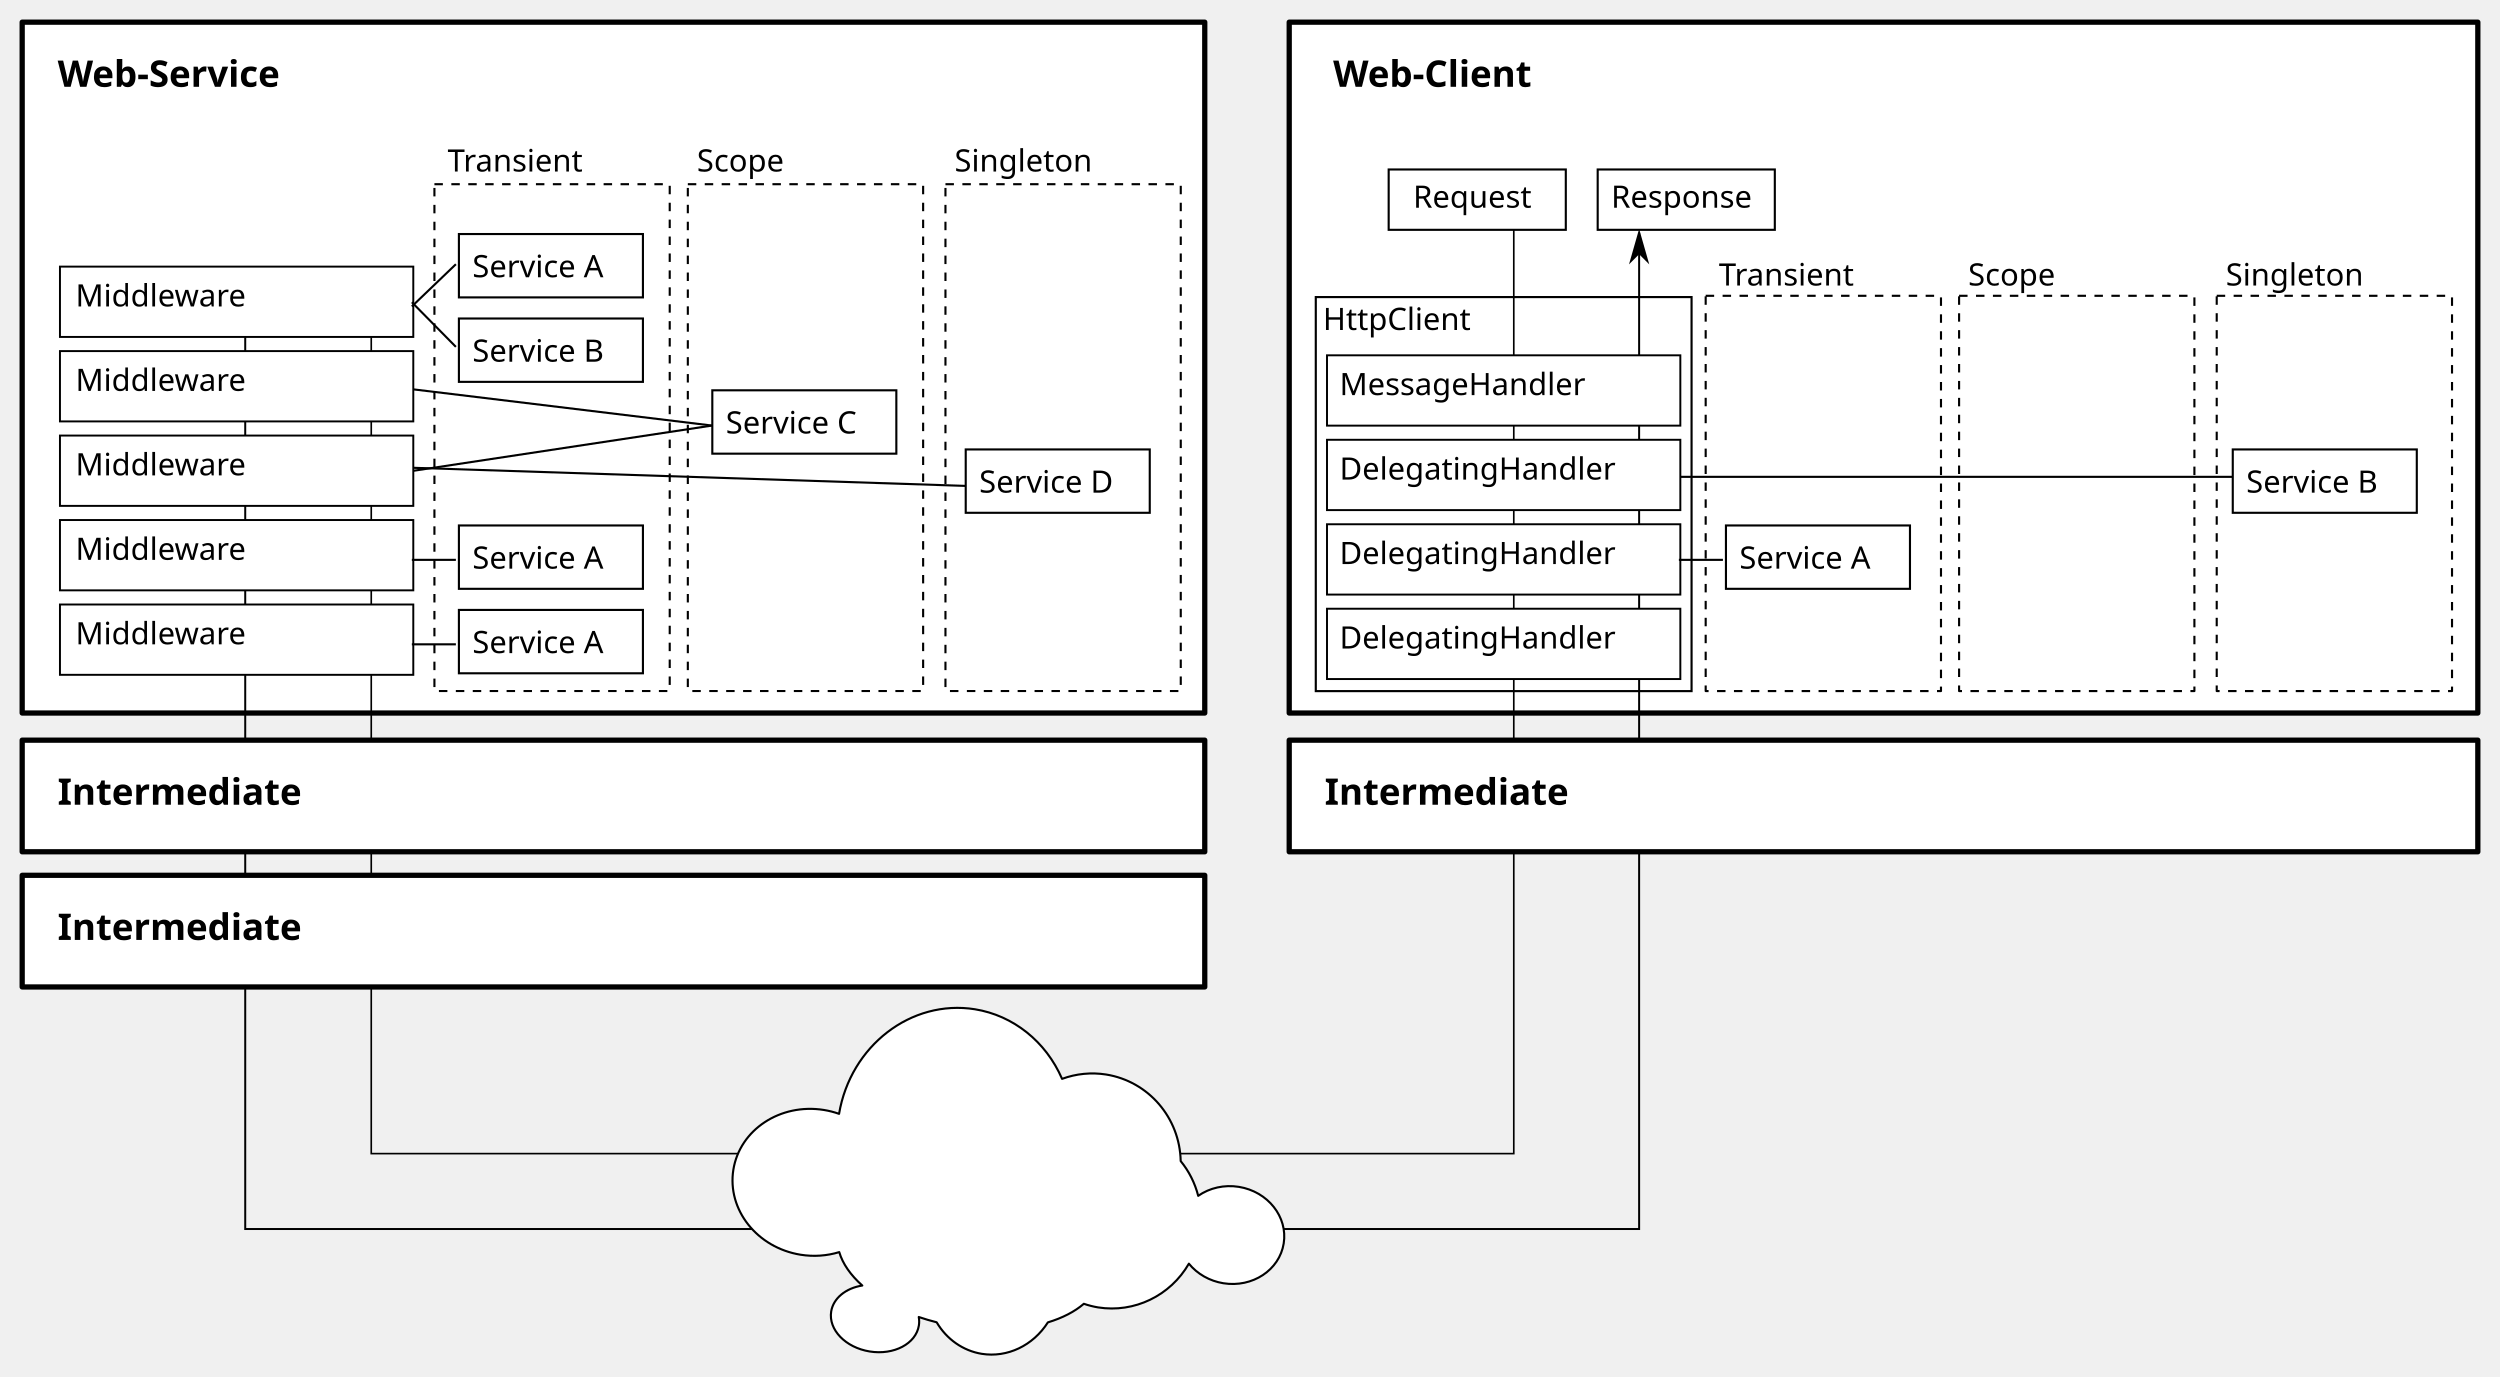
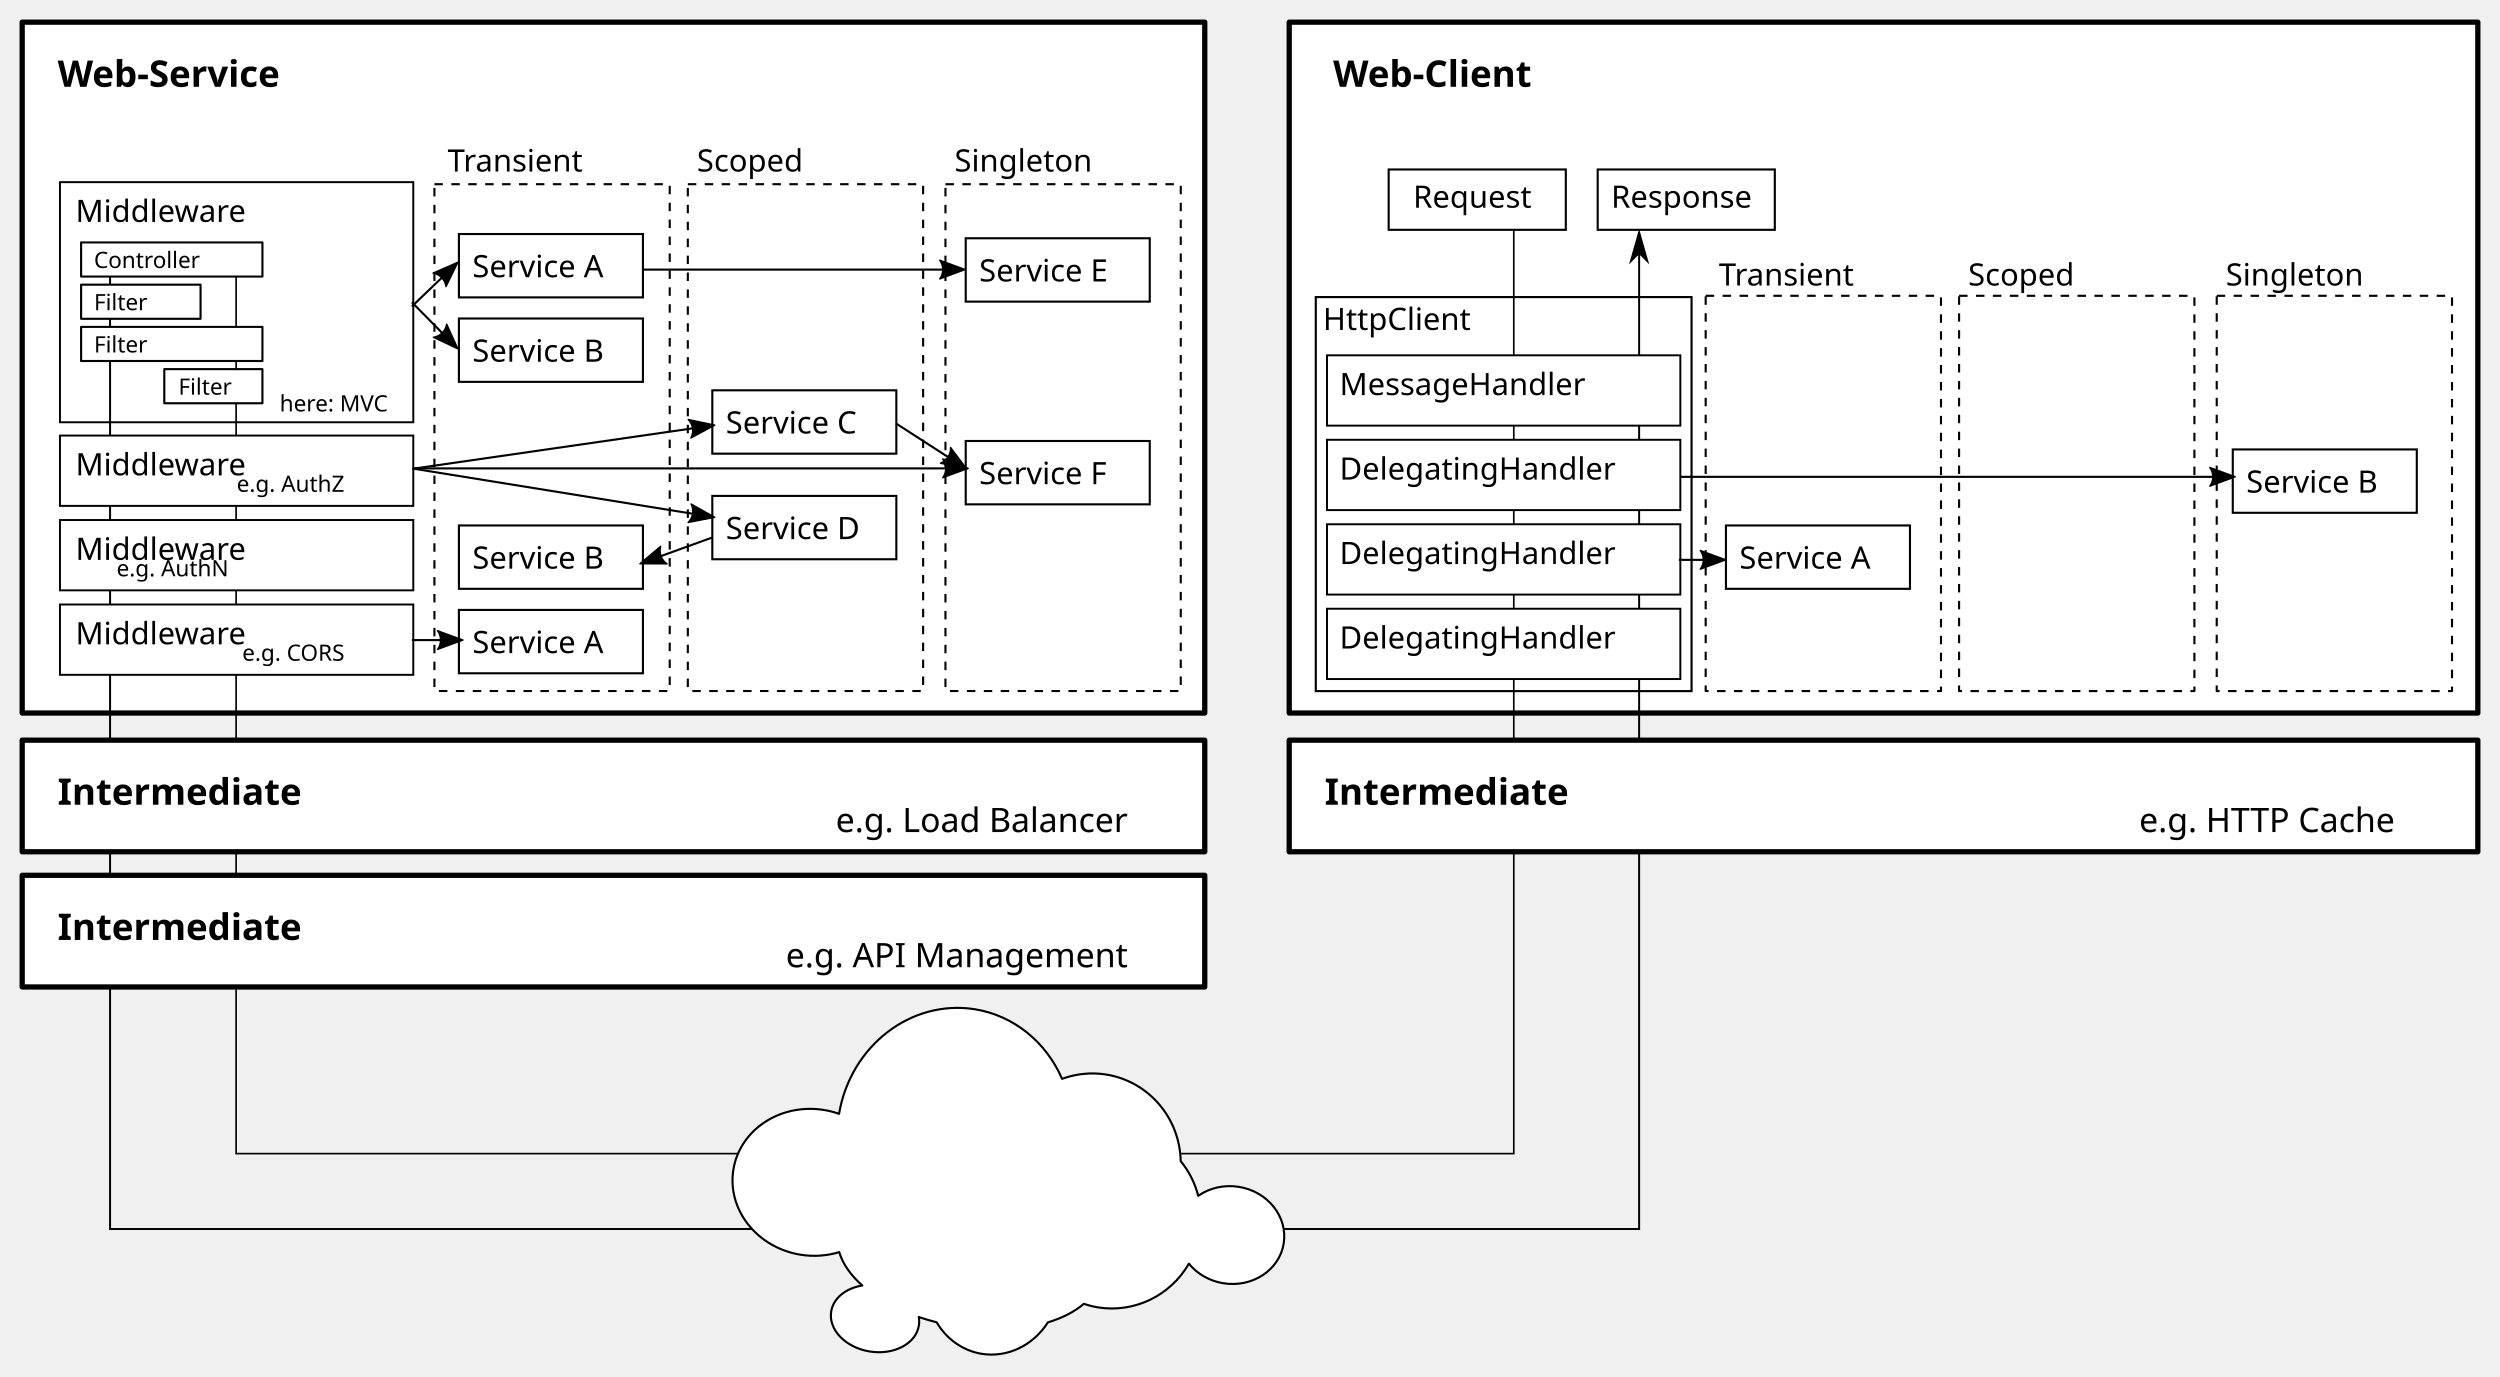
<svg xmlns="http://www.w3.org/2000/svg" width="1183.859" height="651.957" viewBox="0 0 313.229 172.497" version="1.1" id="svg8">
  <defs id="defs2">
+     <marker style="overflow:visible" id="marker5341" refX="0" refY="0" orient="auto">
+       <path transform="matrix(-1.1,0,0,-1.1,-1.1,0)" d="M 8.719,4.034 -2.207,0.016 8.719,-4.002 c -1.745,2.372 -1.735,5.617 -6e-7,8.035 z" style="fill:#000000;fill-opacity:1;fill-rule:evenodd;stroke:#000000;stroke-width:0.625;stroke-linejoin:round;stroke-opacity:1" id="path5339" />
+     </marker>
+     <marker style="overflow:visible" id="marker5337" refX="0" refY="0" orient="auto">
+       <path transform="matrix(-1.1,0,0,-1.1,-1.1,0)" d="M 8.719,4.034 -2.207,0.016 8.719,-4.002 c -1.745,2.372 -1.735,5.617 -6e-7,8.035 z" style="fill:#000000;fill-opacity:1;fill-rule:evenodd;stroke:#000000;stroke-width:0.625;stroke-linejoin:round;stroke-opacity:1" id="path5335" />
+     </marker>
+     <marker style="overflow:visible" id="marker5149" refX="0" refY="0" orient="auto">
+       <path transform="matrix(-1.1,0,0,-1.1,-1.1,0)" d="M 8.719,4.034 -2.207,0.016 8.719,-4.002 c -1.745,2.372 -1.735,5.617 -6e-7,8.035 z" style="fill:#000000;fill-opacity:1;fill-rule:evenodd;stroke:#000000;stroke-width:0.625;stroke-linejoin:round;stroke-opacity:1" id="path5147" />
+     </marker>
+     <marker style="overflow:visible" id="marker5145" refX="0" refY="0" orient="auto">
+       <path transform="matrix(-1.1,0,0,-1.1,-1.1,0)" d="M 8.719,4.034 -2.207,0.016 8.719,-4.002 c -1.745,2.372 -1.735,5.617 -6e-7,8.035 z" style="fill:#000000;fill-opacity:1;fill-rule:evenodd;stroke:#000000;stroke-width:0.625;stroke-linejoin:round;stroke-opacity:1" id="path5143" />
+     </marker>
+     <marker style="overflow:visible" id="marker5141" refX="0" refY="0" orient="auto">
+       <path transform="matrix(-1.1,0,0,-1.1,-1.1,0)" d="M 8.719,4.034 -2.207,0.016 8.719,-4.002 c -1.745,2.372 -1.735,5.617 -6e-7,8.035 z" style="fill:#000000;fill-opacity:1;fill-rule:evenodd;stroke:#000000;stroke-width:0.625;stroke-linejoin:round;stroke-opacity:1" id="path5139" />
+     </marker>
+     <marker style="overflow:visible" id="marker5137" refX="0" refY="0" orient="auto">
+       <path transform="matrix(-1.1,0,0,-1.1,-1.1,0)" d="M 8.719,4.034 -2.207,0.016 8.719,-4.002 c -1.745,2.372 -1.735,5.617 -6e-7,8.035 z" style="fill:#000000;fill-opacity:1;fill-rule:evenodd;stroke:#000000;stroke-width:0.625;stroke-linejoin:round;stroke-opacity:1" id="path5135" />
+     </marker>
+     <marker style="overflow:visible" id="marker5133" refX="0" refY="0" orient="auto">
+       <path transform="matrix(-1.1,0,0,-1.1,-1.1,0)" d="M 8.719,4.034 -2.207,0.016 8.719,-4.002 c -1.745,2.372 -1.735,5.617 -6e-7,8.035 z" style="fill:#000000;fill-opacity:1;fill-rule:evenodd;stroke:#000000;stroke-width:0.625;stroke-linejoin:round;stroke-opacity:1" id="path5131" />
+     </marker>
+     <marker style="overflow:visible" id="marker5129" refX="0" refY="0" orient="auto">
+       <path transform="matrix(-1.1,0,0,-1.1,-1.1,0)" d="M 8.719,4.034 -2.207,0.016 8.719,-4.002 c -1.745,2.372 -1.735,5.617 -6e-7,8.035 z" style="fill:#000000;fill-opacity:1;fill-rule:evenodd;stroke:#000000;stroke-width:0.625;stroke-linejoin:round;stroke-opacity:1" id="path5127" />
+     </marker>
+     <marker style="overflow:visible" id="marker5125" refX="0" refY="0" orient="auto">
+       <path transform="matrix(-1.1,0,0,-1.1,-1.1,0)" d="M 8.719,4.034 -2.207,0.016 8.719,-4.002 c -1.745,2.372 -1.735,5.617 -6e-7,8.035 z" style="fill:#000000;fill-opacity:1;fill-rule:evenodd;stroke:#000000;stroke-width:0.625;stroke-linejoin:round;stroke-opacity:1" id="path5123" />
+     </marker>
+     <marker style="overflow:visible" id="marker5121" refX="0" refY="0" orient="auto">
+       <path transform="matrix(-1.1,0,0,-1.1,-1.1,0)" d="M 8.719,4.034 -2.207,0.016 8.719,-4.002 c -1.745,2.372 -1.735,5.617 -6e-7,8.035 z" style="fill:#000000;fill-opacity:1;fill-rule:evenodd;stroke:#000000;stroke-width:0.625;stroke-linejoin:round;stroke-opacity:1" id="path5119" />
+     </marker>
+     <marker style="overflow:visible;" id="marker4939" refX="0.0" refY="0.0" orient="auto">
+       <path transform="scale(0.4) rotate(180) translate(10,0)" style="fill-rule:evenodd;stroke:#000000;stroke-width:1pt;stroke-opacity:1;fill:#000000;fill-opacity:1" d="M 0.0,0.0 L 5.0,-5.0 L -12.5,0.0 L 5.0,5.0 L 0.0,0.0 z " id="path4937" />
+     </marker>
+     <marker style="overflow:visible;" id="marker4935" refX="0.0" refY="0.0" orient="auto">
+       <path transform="scale(0.4) rotate(180) translate(10,0)" style="fill-rule:evenodd;stroke:#000000;stroke-width:1pt;stroke-opacity:1;fill:#000000;fill-opacity:1" d="M 0.0,0.0 L 5.0,-5.0 L -12.5,0.0 L 5.0,5.0 L 0.0,0.0 z " id="path4933" />
+     </marker>
+     <marker style="overflow:visible;" id="marker4931" refX="0.0" refY="0.0" orient="auto">
+       <path transform="scale(0.4) rotate(180) translate(10,0)" style="fill-rule:evenodd;stroke:#000000;stroke-width:1pt;stroke-opacity:1;fill:#000000;fill-opacity:1" d="M 0.0,0.0 L 5.0,-5.0 L -12.5,0.0 L 5.0,5.0 L 0.0,0.0 z " id="path4929" />
+     </marker>
+     <marker style="overflow:visible;" id="marker4927" refX="0.0" refY="0.0" orient="auto">
+       <path transform="scale(0.4) rotate(180) translate(10,0)" style="fill-rule:evenodd;stroke:#000000;stroke-width:1pt;stroke-opacity:1;fill:#000000;fill-opacity:1" d="M 0.0,0.0 L 5.0,-5.0 L -12.5,0.0 L 5.0,5.0 L 0.0,0.0 z " id="path4925" />
+     </marker>
+     <marker style="overflow:visible;" id="marker4923" refX="0.0" refY="0.0" orient="auto">
+       <path transform="scale(0.4) rotate(180) translate(10,0)" style="fill-rule:evenodd;stroke:#000000;stroke-width:1pt;stroke-opacity:1;fill:#000000;fill-opacity:1" d="M 0.0,0.0 L 5.0,-5.0 L -12.5,0.0 L 5.0,5.0 L 0.0,0.0 z " id="path4921" />
+     </marker>
+     <marker style="overflow:visible;" id="marker4919" refX="0.0" refY="0.0" orient="auto">
+       <path transform="scale(0.4) rotate(180) translate(10,0)" style="fill-rule:evenodd;stroke:#000000;stroke-width:1pt;stroke-opacity:1;fill:#000000;fill-opacity:1" d="M 0.0,0.0 L 5.0,-5.0 L -12.5,0.0 L 5.0,5.0 L 0.0,0.0 z " id="path4917" />
+     </marker>
+     <marker style="overflow:visible;" id="marker4915" refX="0.0" refY="0.0" orient="auto">
+       <path transform="scale(0.4) rotate(180) translate(10,0)" style="fill-rule:evenodd;stroke:#000000;stroke-width:1pt;stroke-opacity:1;fill:#000000;fill-opacity:1" d="M 0.0,0.0 L 5.0,-5.0 L -12.5,0.0 L 5.0,5.0 L 0.0,0.0 z " id="path4913" />
+     </marker>
+     <marker style="overflow:visible;" id="marker4911" refX="0.0" refY="0.0" orient="auto">
+       <path transform="scale(0.4) rotate(180) translate(10,0)" style="fill-rule:evenodd;stroke:#000000;stroke-width:1pt;stroke-opacity:1;fill:#000000;fill-opacity:1" d="M 0.0,0.0 L 5.0,-5.0 L -12.5,0.0 L 5.0,5.0 L 0.0,0.0 z " id="path4909" />
+     </marker>
    <marker orient="auto" refY="0" refX="0" id="marker5025" style="overflow:visible">
      <path id="path5023" d="M 0,0 5,-5 -12.5,0 5,5 Z" style="fill:#000000;fill-opacity:1;fill-rule:evenodd;stroke:#000000;stroke-width:1pt;stroke-opacity:1" transform="matrix(-0.8,0,0,-0.8,-10,0)" />
    </marker>
    <marker orient="auto" refY="0" refX="0" id="Arrow1Lend" style="overflow:visible">
      <path id="path4706" d="M 0,0 5,-5 -12.5,0 5,5 Z" style="fill:#000000;fill-opacity:1;fill-rule:evenodd;stroke:#000000;stroke-width:1pt;stroke-opacity:1" transform="matrix(-0.8,0,0,-0.8,-10,0)" />
    </marker>
    <marker orient="auto" refY="0" refX="0" id="Arrow2Lend" style="overflow:visible">
      <path id="path4724" style="fill:#000000;fill-opacity:1;fill-rule:evenodd;stroke:#000000;stroke-width:0.625;stroke-linejoin:round;stroke-opacity:1" d="M 8.719,4.034 -2.207,0.016 8.719,-4.002 c -1.745,2.372 -1.735,5.617 -6e-7,8.035 z" transform="matrix(-1.1,0,0,-1.1,-1.1,0)" />
    </marker>
  </defs>
  <g id="layer1" transform="translate(23.25183,-122.5336)">
    <rect y="125.312" x="138.276" height="86.557" width="148.923" id="rect4577" style="fill:#ffffff;fill-opacity:1;stroke:#000000;stroke-width:0.661;stroke-linejoin:round;stroke-miterlimit:4;stroke-dasharray:none;stroke-dashoffset:0;stroke-opacity:1" />
    <rect style="fill:#ffffff;fill-opacity:1;stroke:#000000;stroke-width:0.661;stroke-linejoin:round;stroke-miterlimit:4;stroke-dasharray:none;stroke-dashoffset:0;stroke-opacity:1" id="rect4575" width="148.167" height="86.557" x="-20.473" y="125.312" />
    <rect style="fill:#ffffff;stroke:#000000;stroke-width:0.268;stroke-miterlimit:4;stroke-dasharray:none;stroke-dashoffset:0;stroke-opacity:1" id="rect4521" width="47.082" height="49.37" x="141.605" y="159.755" />
    <rect y="145.614" x="31.177" height="63.5" width="29.482" id="rect4719" style="fill:#ffffff;fill-opacity:1;stroke:#000000;stroke-width:0.265;stroke-linejoin:round;stroke-miterlimit:4;stroke-dasharray:1.06, 1.06;stroke-dashoffset:0;stroke-opacity:1" />
-     <path id="path4699" d="M 166.412,151.225 V 267.072 H 23.263 V 157.372" style="fill:none;stroke:#000000;stroke-width:0.208;stroke-miterlimit:4;stroke-dasharray:none;stroke-dashoffset:0;stroke-opacity:1" />
-     <path style="fill:none;stroke:#000000;stroke-width:0.25;stroke-miterlimit:4;stroke-dasharray:none;stroke-dashoffset:0;stroke-opacity:1;marker-end:url(#Arrow1Lend)" d="M 7.473,155.934 V 276.519 H 182.117 V 151.701" id="rect4634" />
+     <rect style="fill:#ffffff;stroke:#000000;stroke-width:0.245;stroke-miterlimit:4;stroke-dasharray:none;stroke-dashoffset:0;stroke-opacity:1" id="rect4485" width="44.27" height="30.084" x="-15.74" y="145.356" />
+     <path id="path4699" d="M 166.412,151.225 V 267.072 H 6.33 V 156.653" style="fill:none;stroke:#000000;stroke-width:0.208;stroke-miterlimit:4;stroke-dasharray:none;stroke-dashoffset:0;stroke-opacity:1" />
+     <path style="fill:none;stroke:#000000;stroke-width:0.25;stroke-miterlimit:4;stroke-dasharray:none;stroke-dashoffset:0;stroke-opacity:1;marker-end:url(#Arrow1Lend)" d="m -9.461,156.653 v 119.866 H 182.117 V 151.701" id="rect4634" />
    <rect y="198.802" x="143.01" height="8.81" width="44.27" id="rect4497" style="fill:#ffffff;stroke:#000000;stroke-width:0.245;stroke-miterlimit:4;stroke-dasharray:none;stroke-dashoffset:0;stroke-opacity:1" />
    <rect style="fill:#ffffff;stroke:#000000;stroke-width:0.245;stroke-miterlimit:4;stroke-dasharray:none;stroke-dashoffset:0;stroke-opacity:1" id="rect4499" width="44.27" height="8.81" x="143.01" y="188.219" />
    <rect y="177.635" x="143.01" height="8.81" width="44.27" id="rect4501" style="fill:#ffffff;stroke:#000000;stroke-width:0.245;stroke-miterlimit:4;stroke-dasharray:none;stroke-dashoffset:0;stroke-opacity:1" />
    <rect style="fill:#ffffff;stroke:#000000;stroke-width:0.245;stroke-miterlimit:4;stroke-dasharray:none;stroke-dashoffset:0;stroke-opacity:1" id="rect4503" width="44.27" height="8.81" x="143.01" y="167.052" />
    <text xml:space="preserve" style="font-style:normal;font-weight:normal;font-size:4.939px;line-height:1.25;font-family:sans-serif;letter-spacing:0px;word-spacing:0px;fill:#000000;fill-opacity:1;stroke:none;stroke-width:0.265" x="144.584" y="182.625" id="text4507">
      <tspan id="tspan4505" x="144.584" y="182.625" style="font-size:3.881px;stroke-width:0.265">DelegatingHandler</tspan>
    </text>
    <text id="text4511" y="172.041" x="144.584" style="font-style:normal;font-weight:normal;font-size:4.939px;line-height:1.25;font-family:sans-serif;letter-spacing:0px;word-spacing:0px;fill:#000000;fill-opacity:1;stroke:none;stroke-width:0.265" xml:space="preserve">
      <tspan style="font-size:3.881px;stroke-width:0.265" y="172.041" x="144.584" id="tspan4509">MessageHandler</tspan>
    </text>
    <text xml:space="preserve" style="font-style:normal;font-weight:normal;font-size:4.939px;line-height:1.25;font-family:sans-serif;letter-spacing:0px;word-spacing:0px;fill:#000000;fill-opacity:1;stroke:none;stroke-width:0.265" x="144.584" y="193.208" id="text4515">
      <tspan id="tspan4513" x="144.584" y="193.208" style="font-size:3.881px;stroke-width:0.265">DelegatingHandler</tspan>
    </text>
    <text id="text4519" y="203.791" x="144.584" style="font-style:normal;font-weight:normal;font-size:4.939px;line-height:1.25;font-family:sans-serif;letter-spacing:0px;word-spacing:0px;fill:#000000;fill-opacity:1;stroke:none;stroke-width:0.265" xml:space="preserve">
      <tspan style="font-size:3.881px;stroke-width:0.265" y="203.791" x="144.584" id="tspan4517">DelegatingHandler</tspan>
    </text>
    <text xml:space="preserve" style="font-style:normal;font-weight:normal;font-size:4.939px;line-height:1.25;font-family:sans-serif;letter-spacing:0px;word-spacing:0px;fill:#000000;fill-opacity:1;stroke:none;stroke-width:0.265" x="142.507" y="163.877" id="text4525">
      <tspan x="142.507" y="163.877" style="font-size:3.881px;stroke-width:0.265" id="tspan4527">HttpClient</tspan>
    </text>
-     <rect style="fill:#ffffff;stroke:#000000;stroke-width:0.245;stroke-miterlimit:4;stroke-dasharray:none;stroke-dashoffset:0;stroke-opacity:1" id="rect4485" width="44.27" height="8.81" x="-15.74" y="155.939" />
-     <rect y="166.523" x="-15.74" height="8.81" width="44.27" id="rect4489" style="fill:#ffffff;stroke:#000000;stroke-width:0.245;stroke-miterlimit:4;stroke-dasharray:none;stroke-dashoffset:0;stroke-opacity:1" />
    <rect style="fill:#ffffff;stroke:#000000;stroke-width:0.245;stroke-miterlimit:4;stroke-dasharray:none;stroke-dashoffset:0;stroke-opacity:1" id="rect4491" width="44.27" height="8.81" x="-15.74" y="177.106" />
    <rect y="187.689" x="-15.74" height="8.81" width="44.27" id="rect4493" style="fill:#ffffff;stroke:#000000;stroke-width:0.245;stroke-miterlimit:4;stroke-dasharray:none;stroke-dashoffset:0;stroke-opacity:1" />
    <rect style="fill:#ffffff;stroke:#000000;stroke-width:0.245;stroke-miterlimit:4;stroke-dasharray:none;stroke-dashoffset:0;stroke-opacity:1" id="rect4495" width="44.27" height="8.81" x="-15.74" y="198.273" />
-     <text xml:space="preserve" style="font-style:normal;font-weight:normal;font-size:4.939px;line-height:1.25;font-family:sans-serif;letter-spacing:0px;word-spacing:0px;fill:#000000;fill-opacity:1;stroke:none;stroke-width:0.265" x="-13.788" y="171.512" id="text4533">
-       <tspan id="tspan4531" x="-13.788" y="171.512" style="font-size:3.881px;stroke-width:0.265">Middleware</tspan>
-     </text>
    <text id="text4537" y="182.095" x="-13.788" style="font-style:normal;font-weight:normal;font-size:4.939px;line-height:1.25;font-family:sans-serif;letter-spacing:0px;word-spacing:0px;fill:#000000;fill-opacity:1;stroke:none;stroke-width:0.265" xml:space="preserve">
      <tspan style="font-size:3.881px;stroke-width:0.265" y="182.095" x="-13.788" id="tspan4535">Middleware</tspan>
    </text>
    <text xml:space="preserve" style="font-style:normal;font-weight:normal;font-size:4.939px;line-height:1.25;font-family:sans-serif;letter-spacing:0px;word-spacing:0px;fill:#000000;fill-opacity:1;stroke:none;stroke-width:0.265" x="-13.788" y="192.679" id="text4541">
      <tspan id="tspan4539" x="-13.788" y="192.679" style="font-size:3.881px;stroke-width:0.265">Middleware</tspan>
    </text>
    <text id="text4545" y="203.262" x="-13.788" style="font-style:normal;font-weight:normal;font-size:4.939px;line-height:1.25;font-family:sans-serif;letter-spacing:0px;word-spacing:0px;fill:#000000;fill-opacity:1;stroke:none;stroke-width:0.265" xml:space="preserve">
      <tspan style="font-size:3.881px;stroke-width:0.265" y="203.262" x="-13.788" id="tspan4543">Middleware</tspan>
    </text>
-     <text id="text4549" y="160.929" x="-13.788" style="font-style:normal;font-weight:normal;font-size:4.939px;line-height:1.25;font-family:sans-serif;letter-spacing:0px;word-spacing:0px;fill:#000000;fill-opacity:1;stroke:none;stroke-width:0.265" xml:space="preserve">
-       <tspan style="font-size:3.881px;stroke-width:0.265" y="160.929" x="-13.788" id="tspan4547">Middleware</tspan>
+     <text id="text4549" y="150.345" x="-13.788" style="font-style:normal;font-weight:normal;font-size:4.939px;line-height:1.25;font-family:sans-serif;letter-spacing:0px;word-spacing:0px;fill:#000000;fill-opacity:1;stroke:none;stroke-width:0.265" xml:space="preserve">
+       <tspan style="font-size:3.881px;stroke-width:0.265" y="150.345" x="-13.788" id="tspan4547">Middleware</tspan>
    </text>
    <path style="fill:#ffffff;stroke:#000000;stroke-width:0.265;stroke-miterlimit:4;stroke-dasharray:none;stroke-dashoffset:0;stroke-opacity:1" d="m 150.737,143.768 v 7.56 h 22.193 v -7.56 z" id="path5124" />
    <path style="fill:#ffffff;stroke:#000000;stroke-width:0.265;stroke-miterlimit:4;stroke-dasharray:none;stroke-dashoffset:0;stroke-opacity:1" d="m 176.925,143.768 v 7.56 h 22.193 v -7.56 z" id="rect5105" />
    <text xml:space="preserve" style="font-style:normal;font-weight:normal;font-size:3.881px;line-height:1.25;font-family:sans-serif;letter-spacing:0px;word-spacing:0px;fill:#000000;fill-opacity:1;stroke:none;stroke-width:0.265" x="153.804" y="148.559" id="text5109">
      <tspan id="tspan5107" x="153.804" y="148.559" style="font-size:3.881px;stroke-width:0.265">Request</tspan>
    </text>
    <text id="text5113" y="148.559" x="178.612" style="font-style:normal;font-weight:normal;font-size:3.881px;line-height:1.25;font-family:sans-serif;letter-spacing:0px;word-spacing:0px;fill:#000000;fill-opacity:1;stroke:none;stroke-width:0.265" xml:space="preserve">
      <tspan style="font-size:3.881px;stroke-width:0.265" y="148.559" x="178.612" id="tspan5115">Response</tspan>
    </text>
    <rect style="fill:#ffffff;stroke:#000000;stroke-width:0.265;stroke-miterlimit:4;stroke-dasharray:none;stroke-dashoffset:0;stroke-opacity:1" id="rect5174" width="23.057" height="7.938" x="69.17" y="173.024" />
    <text xml:space="preserve" style="font-style:normal;font-weight:normal;font-size:4.939px;line-height:1.25;font-family:sans-serif;letter-spacing:0px;word-spacing:0px;fill:#000000;fill-opacity:1;stroke:none;stroke-width:0.265" x="70.854" y="178.439" id="text5178">
      <tspan id="tspan5176" x="70.854" y="178.439" style="font-size:3.881px;stroke-width:0.265">Service B</tspan>
    </text>
    <rect y="151.857" x="34.245" height="7.938" width="23.057" id="rect5180" style="fill:#ffffff;stroke:#000000;stroke-width:0.265;stroke-miterlimit:4;stroke-dasharray:none;stroke-dashoffset:0;stroke-opacity:1" />
    <text id="text5184" y="157.273" x="35.929" style="font-style:normal;font-weight:normal;font-size:4.939px;line-height:1.25;font-family:sans-serif;letter-spacing:0px;word-spacing:0px;fill:#000000;fill-opacity:1;stroke:none;stroke-width:0.265" xml:space="preserve">
      <tspan style="font-size:3.881px;stroke-width:0.265" y="157.273" x="35.929" id="tspan5182">Service A</tspan>
    </text>
-     <path style="fill:none;stroke:#000000;stroke-width:0.265px;stroke-linecap:butt;stroke-linejoin:miter;stroke-opacity:1" d="m 28.348,160.929 5.518,-5.292" id="path5208" />
+     <path style="fill:none;stroke:#000000;stroke-width:0.265;stroke-linecap:butt;stroke-linejoin:miter;stroke-opacity:1;stroke-miterlimit:4;stroke-dasharray:none;marker-end:url(#marker5141)" d="m 28.348,160.929 5.518,-5.292" id="path5208" />
    <text xml:space="preserve" style="font-style:normal;font-variant:normal;font-weight:bold;font-stretch:normal;font-size:4.586px;line-height:1.25;font-family:sans-serif;-inkscape-font-specification:'sans-serif Bold';letter-spacing:0px;word-spacing:0px;fill:#000000;fill-opacity:1;stroke:none;stroke-width:0.265" x="-16.026" y="133.406" id="text5216">
      <tspan id="tspan5214" x="-16.026" y="133.406" style="font-style:normal;font-variant:normal;font-weight:bold;font-stretch:normal;font-size:4.586px;font-family:sans-serif;-inkscape-font-specification:'sans-serif Bold';stroke-width:0.265">Web-Service</tspan>
    </text>
    <text xml:space="preserve" style="font-style:normal;font-variant:normal;font-weight:bold;font-stretch:normal;font-size:4.586px;line-height:1.25;font-family:sans-serif;-inkscape-font-specification:'sans-serif Bold';letter-spacing:0px;word-spacing:0px;fill:#000000;fill-opacity:1;stroke:none;stroke-width:0.265" x="143.777" y="133.406" id="text5220">
      <tspan id="tspan5218" x="143.777" y="133.406" style="font-style:normal;font-variant:normal;font-weight:bold;font-stretch:normal;font-size:4.586px;font-family:sans-serif;-inkscape-font-specification:'sans-serif Bold';stroke-width:0.265">Web-Client</tspan>
    </text>
    <path style="fill:#ffffff;fill-opacity:1;stroke:#000000;stroke-width:0.265;stroke-linejoin:round;stroke-miterlimit:4;stroke-dasharray:none;stroke-dashoffset:0;stroke-opacity:1" d="m 98.899,248.986 a 14.744,15.773 9.102 0 0 -17.024,13.102 10.015,9.186 9.102 0 0 -1.901,-0.485 10.015,9.186 9.102 0 0 -11.342,7.486 10.015,9.186 9.102 0 0 8.436,10.654 10.015,9.186 9.102 0 0 4.831,-0.331 16.691,9.186 9.102 0 0 2.887,4.187 5.564,4.185 9.102 0 0 -3.898,3.253 5.564,4.185 9.102 0 0 4.832,5.012 5.564,4.185 9.102 0 0 6.155,-3.252 5.564,4.185 9.102 0 0 -0.014,-1.069 16.691,9.186 9.102 0 0 2.242,0.662 8.346,9.013 9.102 0 0 5.656,3.953 8.346,9.013 9.102 0 0 8.279,-3.94 16.691,9.186 9.102 0 0 4.507,-2.331 11.128,11.267 9.102 0 0 1.782,0.454 11.128,11.267 9.102 0 0 11.379,-5.48 6.677,6.116 9.102 0 0 4.319,2.453 6.677,6.116 9.102 0 0 7.56,-4.983 6.677,6.116 9.102 0 0 -5.625,-7.095 6.677,6.116 9.102 0 0 -5.087,1.127 11.128,11.267 9.102 0 0 -2.194,-4.354 11.128,11.267 9.102 0 0 -9.341,-10.847 11.128,11.267 9.102 0 0 -5.521,0.544 14.744,15.773 9.102 0 0 -10.919,-8.72 z" id="path4579" />
    <rect y="215.27" x="-20.473" height="13.985" width="148.167" id="rect4604" style="fill:#ffffff;fill-opacity:1;stroke:#000000;stroke-width:0.661;stroke-linejoin:round;stroke-miterlimit:4;stroke-dasharray:none;stroke-dashoffset:0;stroke-opacity:1" />
    <text id="text4602" y="223.365" x="-16.026" style="font-style:normal;font-variant:normal;font-weight:bold;font-stretch:normal;font-size:4.586px;line-height:1.25;font-family:sans-serif;-inkscape-font-specification:'sans-serif Bold';letter-spacing:0px;word-spacing:0px;fill:#000000;fill-opacity:1;stroke:none;stroke-width:0.265" xml:space="preserve">
      <tspan style="font-style:normal;font-variant:normal;font-weight:bold;font-stretch:normal;font-size:4.586px;font-family:sans-serif;-inkscape-font-specification:'sans-serif Bold';stroke-width:0.265" y="223.365" x="-16.026" id="tspan4600">Intermediate</tspan>
    </text>
    <rect style="fill:#ffffff;fill-opacity:1;stroke:#000000;stroke-width:0.661;stroke-linejoin:round;stroke-miterlimit:4;stroke-dasharray:none;stroke-dashoffset:0;stroke-opacity:1" id="rect4606" width="148.167" height="13.985" x="-20.473" y="232.204" />
    <text xml:space="preserve" style="font-style:normal;font-variant:normal;font-weight:bold;font-stretch:normal;font-size:4.586px;line-height:1.25;font-family:sans-serif;-inkscape-font-specification:'sans-serif Bold';letter-spacing:0px;word-spacing:0px;fill:#000000;fill-opacity:1;stroke:none;stroke-width:0.265" x="-16.026" y="240.298" id="text4610">
      <tspan id="tspan4608" x="-16.026" y="240.298" style="font-style:normal;font-variant:normal;font-weight:bold;font-stretch:normal;font-size:4.586px;font-family:sans-serif;-inkscape-font-specification:'sans-serif Bold';stroke-width:0.265">Intermediate</tspan>
    </text>
    <rect style="fill:#ffffff;fill-opacity:1;stroke:#000000;stroke-width:0.661;stroke-linejoin:round;stroke-miterlimit:4;stroke-dasharray:none;stroke-dashoffset:0;stroke-opacity:1" id="rect4612" width="148.923" height="13.985" x="138.276" y="215.27" />
    <text xml:space="preserve" style="font-style:normal;font-variant:normal;font-weight:bold;font-stretch:normal;font-size:4.586px;line-height:1.25;font-family:sans-serif;-inkscape-font-specification:'sans-serif Bold';letter-spacing:0px;word-spacing:0px;fill:#000000;fill-opacity:1;stroke:none;stroke-width:0.265" x="142.724" y="223.365" id="text4616">
      <tspan id="tspan4614" x="142.724" y="223.365" style="font-style:normal;font-variant:normal;font-weight:bold;font-stretch:normal;font-size:4.586px;font-family:sans-serif;-inkscape-font-specification:'sans-serif Bold';stroke-width:0.265">Intermediate</tspan>
    </text>
    <rect style="fill:#ffffff;stroke:#000000;stroke-width:0.265;stroke-miterlimit:4;stroke-dasharray:none;stroke-dashoffset:0;stroke-opacity:1" id="rect4684" width="23.057" height="7.938" x="34.245" y="162.44" />
    <text xml:space="preserve" style="font-style:normal;font-weight:normal;font-size:4.939px;line-height:1.25;font-family:sans-serif;letter-spacing:0px;word-spacing:0px;fill:#000000;fill-opacity:1;stroke:none;stroke-width:0.265" x="35.929" y="167.856" id="text4688">
      <tspan id="tspan4686" x="35.929" y="167.856" style="font-size:3.881px;stroke-width:0.265">Service B</tspan>
    </text>
-     <path id="path4690" d="m 28.348,160.4 5.518,5.593" style="fill:none;stroke:#000000;stroke-width:0.265px;stroke-linecap:butt;stroke-linejoin:miter;stroke-opacity:1" />
+     <path id="path4690" d="m 28.348,160.4 5.518,5.593" style="fill:none;stroke:#000000;stroke-width:0.265;stroke-linecap:butt;stroke-linejoin:miter;stroke-opacity:1;stroke-miterlimit:4;stroke-dasharray:none;marker-end:url(#marker5145)" />
    <rect style="fill:#ffffff;stroke:#000000;stroke-width:0.265;stroke-miterlimit:4;stroke-dasharray:none;stroke-dashoffset:0;stroke-opacity:1" id="rect4692" width="23.057" height="7.938" x="34.245" y="198.953" />
    <text xml:space="preserve" style="font-style:normal;font-weight:normal;font-size:4.939px;line-height:1.25;font-family:sans-serif;letter-spacing:0px;word-spacing:0px;fill:#000000;fill-opacity:1;stroke:none;stroke-width:0.265" x="35.929" y="204.368" id="text4696">
      <tspan id="tspan4694" x="35.929" y="204.368" style="font-size:3.881px;stroke-width:0.265">Service A</tspan>
    </text>
-     <path id="path4698" d="m 28.348,203.262 h 5.518" style="fill:none;stroke:#000000;stroke-width:0.265px;stroke-linecap:butt;stroke-linejoin:miter;stroke-opacity:1" />
    <rect y="188.37" x="34.245" height="7.938" width="23.057" id="rect4700" style="fill:#ffffff;stroke:#000000;stroke-width:0.265;stroke-miterlimit:4;stroke-dasharray:none;stroke-dashoffset:0;stroke-opacity:1" />
    <text id="text4704" y="193.785" x="35.929" style="font-style:normal;font-weight:normal;font-size:4.939px;line-height:1.25;font-family:sans-serif;letter-spacing:0px;word-spacing:0px;fill:#000000;fill-opacity:1;stroke:none;stroke-width:0.265" xml:space="preserve">
-       <tspan style="font-size:3.881px;stroke-width:0.265" y="193.785" x="35.929" id="tspan4702">Service A</tspan>
-     </text>
-     <path style="fill:none;stroke:#000000;stroke-width:0.265px;stroke-linecap:butt;stroke-linejoin:miter;stroke-opacity:1" d="m 28.348,192.679 h 5.518" id="path4707" />
+       <tspan style="font-size:3.881px;stroke-width:0.265" y="193.785" x="35.929" id="tspan4702">Service B</tspan>
+     </text>
+     <path style="fill:none;stroke:#000000;stroke-width:0.265;stroke-linecap:butt;stroke-linejoin:miter;stroke-opacity:1;stroke-miterlimit:4;stroke-dasharray:none;marker-end:url(#marker5149)" d="m 28.348,202.733 h 6.053" id="path4707" />
    <rect style="fill:#ffffff;fill-opacity:1;stroke:#000000;stroke-width:0.265;stroke-linejoin:round;stroke-miterlimit:4;stroke-dasharray:1.06, 1.06;stroke-dashoffset:0;stroke-opacity:1" id="rect4709" width="29.482" height="63.5" x="62.927" y="145.614" />
    <rect y="145.614" x="95.206" height="63.5" width="29.482" id="rect4711" style="fill:#ffffff;fill-opacity:1;stroke:#000000;stroke-width:0.265;stroke-linejoin:round;stroke-miterlimit:4;stroke-dasharray:1.06, 1.06;stroke-dashoffset:0;stroke-opacity:1" />
    <text xml:space="preserve" style="font-style:normal;font-weight:normal;font-size:4.939px;line-height:1.25;font-family:sans-serif;letter-spacing:0px;word-spacing:0px;fill:#000000;fill-opacity:1;stroke:none;stroke-width:0.265" x="64.061" y="144.027" id="text4715">
-       <tspan x="64.061" y="144.027" style="font-size:3.881px;stroke-width:0.265" id="tspan4717">Scope</tspan>
+       <tspan x="64.061" y="144.027" style="font-size:3.881px;stroke-width:0.265" id="tspan4717">Scoped</tspan>
    </text>
    <text id="text4725" y="144.027" x="32.84" style="font-style:normal;font-weight:normal;font-size:4.939px;line-height:1.25;font-family:sans-serif;letter-spacing:0px;word-spacing:0px;fill:#000000;fill-opacity:1;stroke:none;stroke-width:0.265" xml:space="preserve">
      <tspan id="tspan4723" style="font-size:3.881px;stroke-width:0.265" y="144.027" x="32.84">Transient</tspan>
    </text>
    <text id="text4729" y="144.027" x="96.34" style="font-style:normal;font-weight:normal;font-size:4.939px;line-height:1.25;font-family:sans-serif;letter-spacing:0px;word-spacing:0px;fill:#000000;fill-opacity:1;stroke:none;stroke-width:0.265" xml:space="preserve">
      <tspan id="tspan4727" style="font-size:3.881px;stroke-width:0.265" y="144.027" x="96.34">Singleton</tspan>
    </text>
    <rect y="171.436" x="65.995" height="7.938" width="23.057" id="rect4731" style="fill:#ffffff;stroke:#000000;stroke-width:0.265;stroke-miterlimit:4;stroke-dasharray:none;stroke-dashoffset:0;stroke-opacity:1" />
    <text id="text4735" y="176.852" x="67.679" style="font-style:normal;font-weight:normal;font-size:4.939px;line-height:1.25;font-family:sans-serif;letter-spacing:0px;word-spacing:0px;fill:#000000;fill-opacity:1;stroke:none;stroke-width:0.265" xml:space="preserve">
      <tspan style="font-size:3.881px;stroke-width:0.265" y="176.852" x="67.679" id="tspan4733">Service C</tspan>
    </text>
-     <rect style="fill:#ffffff;stroke:#000000;stroke-width:0.265;stroke-miterlimit:4;stroke-dasharray:none;stroke-dashoffset:0;stroke-opacity:1" id="rect4737" width="23.057" height="7.938" x="97.745" y="178.845" />
-     <text xml:space="preserve" style="font-style:normal;font-weight:normal;font-size:4.939px;line-height:1.25;font-family:sans-serif;letter-spacing:0px;word-spacing:0px;fill:#000000;fill-opacity:1;stroke:none;stroke-width:0.265" x="99.429" y="184.26" id="text4741">
-       <tspan id="tspan4739" x="99.429" y="184.26" style="font-size:3.881px;stroke-width:0.265">Service D</tspan>
-     </text>
-     <path style="fill:none;stroke:#000000;stroke-width:0.265px;stroke-linecap:butt;stroke-linejoin:miter;stroke-opacity:1" d="m 28.531,171.317 37.42,4.536" id="path4743" />
-     <path style="fill:none;stroke:#000000;stroke-width:0.265px;stroke-linecap:butt;stroke-linejoin:miter;stroke-opacity:1" d="m 28.531,181.522 37.42,-5.67" id="path4745" />
-     <path style="fill:none;stroke:#000000;stroke-width:0.265px;stroke-linecap:butt;stroke-linejoin:miter;stroke-opacity:1" d="m 28.531,181.144 69.17,2.268" id="path4747" />
+     <rect style="fill:#ffffff;stroke:#000000;stroke-width:0.265;stroke-miterlimit:4;stroke-dasharray:none;stroke-dashoffset:0;stroke-opacity:1" id="rect4737" width="23.057" height="7.938" x="97.745" y="177.786" />
+     <text xml:space="preserve" style="font-style:normal;font-weight:normal;font-size:4.939px;line-height:1.25;font-family:sans-serif;letter-spacing:0px;word-spacing:0px;fill:#000000;fill-opacity:1;stroke:none;stroke-width:0.265" x="99.429" y="183.202" id="text4741">
+       <tspan id="tspan4739" x="99.429" y="183.202" style="font-size:3.881px;stroke-width:0.265">Service F</tspan>
+     </text>
+     <path style="fill:none;stroke:#000000;stroke-width:0.265;stroke-linecap:butt;stroke-linejoin:miter;stroke-opacity:1;stroke-miterlimit:4;stroke-dasharray:none;marker-end:url(#marker5125)" d="m 28.531,181.255 37.42,-5.403" id="path4745" />
+     <path style="fill:none;stroke:#000000;stroke-width:0.265;stroke-linecap:butt;stroke-linejoin:miter;stroke-opacity:1;stroke-miterlimit:4;stroke-dasharray:none;marker-end:url(#marker5129)" d="M 28.531,181.22 H 97.701" id="path4747" />
    <rect style="fill:#ffffff;fill-opacity:1;stroke:#000000;stroke-width:0.265;stroke-linejoin:round;stroke-miterlimit:4;stroke-dasharray:1.06, 1.06;stroke-dashoffset:0;stroke-opacity:1" id="rect4749" width="29.482" height="49.519" x="190.456" y="159.597" />
    <rect y="159.597" x="222.206" height="49.519" width="29.482" id="rect4789" style="fill:#ffffff;fill-opacity:1;stroke:#000000;stroke-width:0.265;stroke-linejoin:round;stroke-miterlimit:4;stroke-dasharray:1.06, 1.06;stroke-dashoffset:0;stroke-opacity:1" />
    <rect style="fill:#ffffff;fill-opacity:1;stroke:#000000;stroke-width:0.265;stroke-linejoin:round;stroke-miterlimit:4;stroke-dasharray:1.06, 1.06;stroke-dashoffset:0;stroke-opacity:1" id="rect4791" width="29.482" height="49.519" x="254.485" y="159.597" />
    <text id="text4795" y="158.314" x="223.34" style="font-style:normal;font-weight:normal;font-size:4.939px;line-height:1.25;font-family:sans-serif;letter-spacing:0px;word-spacing:0px;fill:#000000;fill-opacity:1;stroke:none;stroke-width:0.265" xml:space="preserve">
-       <tspan id="tspan4793" style="font-size:3.881px;stroke-width:0.265" y="158.314" x="223.34">Scope</tspan>
+       <tspan id="tspan4793" style="font-size:3.881px;stroke-width:0.265" y="158.314" x="223.34">Scoped</tspan>
    </text>
    <text xml:space="preserve" style="font-style:normal;font-weight:normal;font-size:4.939px;line-height:1.25;font-family:sans-serif;letter-spacing:0px;word-spacing:0px;fill:#000000;fill-opacity:1;stroke:none;stroke-width:0.265" x="192.119" y="158.314" id="text4799">
      <tspan x="192.119" y="158.314" style="font-size:3.881px;stroke-width:0.265" id="tspan4797">Transient</tspan>
    </text>
    <text xml:space="preserve" style="font-style:normal;font-weight:normal;font-size:4.939px;line-height:1.25;font-family:sans-serif;letter-spacing:0px;word-spacing:0px;fill:#000000;fill-opacity:1;stroke:none;stroke-width:0.265" x="255.619" y="158.314" id="text4803">
      <tspan x="255.619" y="158.314" style="font-size:3.881px;stroke-width:0.265" id="tspan4801">Singleton</tspan>
    </text>
    <rect style="fill:#ffffff;stroke:#000000;stroke-width:0.265;stroke-miterlimit:4;stroke-dasharray:none;stroke-dashoffset:0;stroke-opacity:1" id="rect4823" width="23.057" height="7.938" x="192.995" y="188.37" />
    <text xml:space="preserve" style="font-style:normal;font-weight:normal;font-size:4.939px;line-height:1.25;font-family:sans-serif;letter-spacing:0px;word-spacing:0px;fill:#000000;fill-opacity:1;stroke:none;stroke-width:0.265" x="194.679" y="193.785" id="text4827">
      <tspan id="tspan4825" x="194.679" y="193.785" style="font-size:3.881px;stroke-width:0.265">Service A</tspan>
    </text>
-     <path id="path4829" d="m 187.098,192.679 h 5.518" style="fill:none;stroke:#000000;stroke-width:0.265px;stroke-linecap:butt;stroke-linejoin:miter;stroke-opacity:1" />
+     <path id="path4829" d="m 187.098,192.679 h 5.518" style="fill:none;stroke:#000000;stroke-width:0.265px;stroke-linecap:butt;stroke-linejoin:miter;stroke-opacity:1;marker-end:url(#marker5341)" />
    <rect y="178.845" x="256.495" height="7.938" width="23.057" id="rect4831" style="fill:#ffffff;stroke:#000000;stroke-width:0.265;stroke-miterlimit:4;stroke-dasharray:none;stroke-dashoffset:0;stroke-opacity:1" />
    <text id="text4835" y="184.26" x="258.179" style="font-style:normal;font-weight:normal;font-size:4.939px;line-height:1.25;font-family:sans-serif;letter-spacing:0px;word-spacing:0px;fill:#000000;fill-opacity:1;stroke:none;stroke-width:0.265" xml:space="preserve">
      <tspan style="font-size:3.881px;stroke-width:0.265" y="184.26" x="258.179" id="tspan4833">Service B</tspan>
    </text>
-     <path id="path4837" d="m 187.281,182.278 h 69.17" style="fill:none;stroke:#000000;stroke-width:0.265px;stroke-linecap:butt;stroke-linejoin:miter;stroke-opacity:1" />
+     <path id="path4837" d="m 187.281,182.278 h 69.17" style="fill:none;stroke:#000000;stroke-width:0.265px;stroke-linecap:butt;stroke-linejoin:miter;stroke-opacity:1;marker-end:url(#marker5337)" />
+     <rect y="152.386" x="97.745" height="7.938" width="23.057" id="rect4614" style="fill:#ffffff;stroke:#000000;stroke-width:0.265;stroke-miterlimit:4;stroke-dasharray:none;stroke-dashoffset:0;stroke-opacity:1" />
+     <text id="text4618" y="157.802" x="99.429" style="font-style:normal;font-weight:normal;font-size:4.939px;line-height:1.25;font-family:sans-serif;letter-spacing:0px;word-spacing:0px;fill:#000000;fill-opacity:1;stroke:none;stroke-width:0.265" xml:space="preserve">
+       <tspan style="font-size:3.881px;stroke-width:0.265" y="157.802" x="99.429" id="tspan4616">Service E</tspan>
+     </text>
+     <path style="fill:none;stroke:#000000;stroke-width:0.265;stroke-linecap:butt;stroke-linejoin:miter;stroke-opacity:1;stroke-miterlimit:4;stroke-dasharray:none;marker-end:url(#marker5137)" d="M 57.257,156.313 H 97.323" id="path4620" />
+     <rect style="fill:#ffffff;stroke:#000000;stroke-width:0.265;stroke-miterlimit:4;stroke-dasharray:none;stroke-dashoffset:0;stroke-opacity:1" id="rect4622" width="23.057" height="7.938" x="65.995" y="184.665" />
+     <text xml:space="preserve" style="font-style:normal;font-weight:normal;font-size:4.939px;line-height:1.25;font-family:sans-serif;letter-spacing:0px;word-spacing:0px;fill:#000000;fill-opacity:1;stroke:none;stroke-width:0.265" x="67.679" y="190.081" id="text4626">
+       <tspan id="tspan4624" x="67.679" y="190.081" style="font-size:3.881px;stroke-width:0.265">Service D</tspan>
+     </text>
+     <path style="fill:none;stroke:#000000;stroke-width:0.265;stroke-linecap:butt;stroke-linejoin:miter;stroke-opacity:1;stroke-miterlimit:4;stroke-dasharray:none;marker-end:url(#Arrow2Lend)" d="m 65.951,189.89 -8.693,3.149" id="path4628" />
+     <path style="fill:none;stroke:#000000;stroke-width:0.265;stroke-linecap:butt;stroke-linejoin:miter;stroke-opacity:1;stroke-miterlimit:4;stroke-dasharray:none;marker-end:url(#marker5121)" d="m 28.374,181.226 37.577,6.069" id="path4630" />
+     <path style="fill:none;stroke:#000000;stroke-width:0.265;stroke-linecap:butt;stroke-linejoin:miter;stroke-opacity:1;stroke-miterlimit:4;stroke-dasharray:none;marker-end:url(#marker5133)" d="m 89.007,175.589 8.583,5.535" id="path4612" />
+     <rect style="fill:#ffffff;fill-opacity:1;stroke:#000000;stroke-width:0.265;stroke-linejoin:round;stroke-miterlimit:4;stroke-dasharray:none;stroke-dashoffset:0;stroke-opacity:1" id="rect4615" width="12.294" height="4.276" x="-2.667" y="168.783" />
+     <text xml:space="preserve" style="font-style:normal;font-weight:normal;font-size:4.939px;line-height:1.25;font-family:sans-serif;letter-spacing:0px;word-spacing:0px;fill:#000000;fill-opacity:1;stroke:none;stroke-width:0.265" x="-0.898" y="171.984" id="text4619">
+       <tspan id="tspan4617" x="-0.898" y="171.984" style="font-size:2.822px;stroke-width:0.265">Filter</tspan>
+     </text>
+     <rect y="163.491" x="-13.09" height="4.276" width="22.718" id="rect4621" style="fill:#ffffff;fill-opacity:1;stroke:#000000;stroke-width:0.265;stroke-linejoin:round;stroke-miterlimit:4;stroke-dasharray:none;stroke-dashoffset:0;stroke-opacity:1" />
+     <text id="text4625" y="166.693" x="-11.481" style="font-style:normal;font-weight:normal;font-size:4.939px;line-height:1.25;font-family:sans-serif;letter-spacing:0px;word-spacing:0px;fill:#000000;fill-opacity:1;stroke:none;stroke-width:0.265" xml:space="preserve">
+       <tspan style="font-size:2.822px;stroke-width:0.265" y="166.693" x="-11.481" id="tspan4623">Filter</tspan>
+     </text>
+     <rect style="fill:#ffffff;fill-opacity:1;stroke:#000000;stroke-width:0.265;stroke-linejoin:round;stroke-miterlimit:4;stroke-dasharray:none;stroke-dashoffset:0;stroke-opacity:1" id="rect4639" width="14.967" height="4.276" x="-13.09" y="158.199" />
+     <text xml:space="preserve" style="font-style:normal;font-weight:normal;font-size:4.939px;line-height:1.25;font-family:sans-serif;letter-spacing:0px;word-spacing:0px;fill:#000000;fill-opacity:1;stroke:none;stroke-width:0.265" x="-11.481" y="161.401" id="text4643">
+       <tspan id="tspan4641" x="-11.481" y="161.401" style="font-size:2.822px;stroke-width:0.265">Filter</tspan>
+     </text>
+     <rect y="152.908" x="-13.09" height="4.276" width="22.718" id="rect4645" style="fill:#ffffff;fill-opacity:1;stroke:#000000;stroke-width:0.265;stroke-linejoin:round;stroke-miterlimit:4;stroke-dasharray:none;stroke-dashoffset:0;stroke-opacity:1" />
+     <text id="text4649" y="156.11" x="-11.481" style="font-style:normal;font-weight:normal;font-size:4.939px;line-height:1.25;font-family:sans-serif;letter-spacing:0px;word-spacing:0px;fill:#000000;fill-opacity:1;stroke:none;stroke-width:0.265" xml:space="preserve">
+       <tspan style="font-size:2.822px;stroke-width:0.265" y="156.11" x="-11.481" id="tspan4647">Controller</tspan>
+     </text>
+     <text xml:space="preserve" style="font-style:normal;font-weight:normal;font-size:4.233px;line-height:1.25;font-family:sans-serif;text-align:end;letter-spacing:0px;word-spacing:0px;text-anchor:end;fill:#000000;fill-opacity:1;stroke:none;stroke-width:0.265" x="123.553" y="243.715" id="text4623">
+       <tspan id="tspan4621" x="123.553" y="243.715" style="font-size:4.233px;text-align:end;text-anchor:end;stroke-width:0.265">e.g. API Management</tspan>
+     </text>
+     <text id="text4627" y="226.782" x="123.553" style="font-style:normal;font-weight:normal;font-size:4.233px;line-height:1.25;font-family:sans-serif;text-align:end;letter-spacing:0px;word-spacing:0px;text-anchor:end;fill:#000000;fill-opacity:1;stroke:none;stroke-width:0.265" xml:space="preserve">
+       <tspan style="font-size:4.233px;text-align:end;text-anchor:end;stroke-width:0.265" y="226.782" x="123.553" id="tspan4625">e.g. Load Balancer</tspan>
+     </text>
+     <text xml:space="preserve" style="font-style:normal;font-weight:normal;font-size:4.233px;line-height:1.25;font-family:sans-serif;text-align:end;letter-spacing:0px;word-spacing:0px;text-anchor:end;fill:#000000;fill-opacity:1;stroke:none;stroke-width:0.265" x="282.303" y="226.782" id="text4631">
+       <tspan id="tspan4629" x="282.303" y="226.782" style="font-size:4.233px;text-align:end;text-anchor:end;stroke-width:0.265">e.g. HTTP Cache</tspan>
+     </text>
+     <text id="text5511" y="184.155" x="26.324" style="font-style:normal;font-weight:normal;font-size:4.939px;line-height:1.25;font-family:sans-serif;text-align:end;letter-spacing:0px;word-spacing:0px;text-anchor:end;fill:#000000;fill-opacity:1;stroke:none;stroke-width:0.265" xml:space="preserve">
+       <tspan style="font-size:2.822px;text-align:end;text-anchor:end;stroke-width:0.265" y="184.155" x="26.324" id="tspan5509">e.g. AuthZ</tspan>
+     </text>
+     <text xml:space="preserve" style="font-style:normal;font-weight:normal;font-size:4.939px;line-height:1.25;font-family:sans-serif;letter-spacing:0px;word-spacing:0px;fill:#000000;fill-opacity:1;stroke:none;stroke-width:0.265;text-anchor:end;text-align:end;" x="26.324" y="194.739" id="text5515">
+       <tspan id="tspan5513" x="11.802" y="194.739" style="font-size:2.822px;stroke-width:0.265;text-anchor:end;text-align:end;">e.g. AuthN</tspan>
+     </text>
+     <text id="text5519" y="205.322" x="26.324" style="font-style:normal;font-weight:normal;font-size:4.939px;line-height:1.25;font-family:sans-serif;text-align:end;letter-spacing:0px;word-spacing:0px;text-anchor:end;fill:#000000;fill-opacity:1;stroke:none;stroke-width:0.265" xml:space="preserve">
+       <tspan style="font-size:2.822px;text-align:end;text-anchor:end;stroke-width:0.265" y="205.322" x="26.324" id="tspan5517">e.g. CORS</tspan>
+     </text>
+     <text xml:space="preserve" style="font-style:normal;font-weight:normal;font-size:4.939px;line-height:1.25;font-family:sans-serif;text-align:start;letter-spacing:0px;word-spacing:0px;text-anchor:start;fill:#000000;fill-opacity:1;stroke:none;stroke-width:0.265" x="11.794" y="174.078" id="text5523">
+       <tspan id="tspan5521" x="11.794" y="174.078" style="font-size:2.822px;text-align:start;text-anchor:start;stroke-width:0.265">here: MVC</tspan>
+     </text>
  </g>
</svg>
